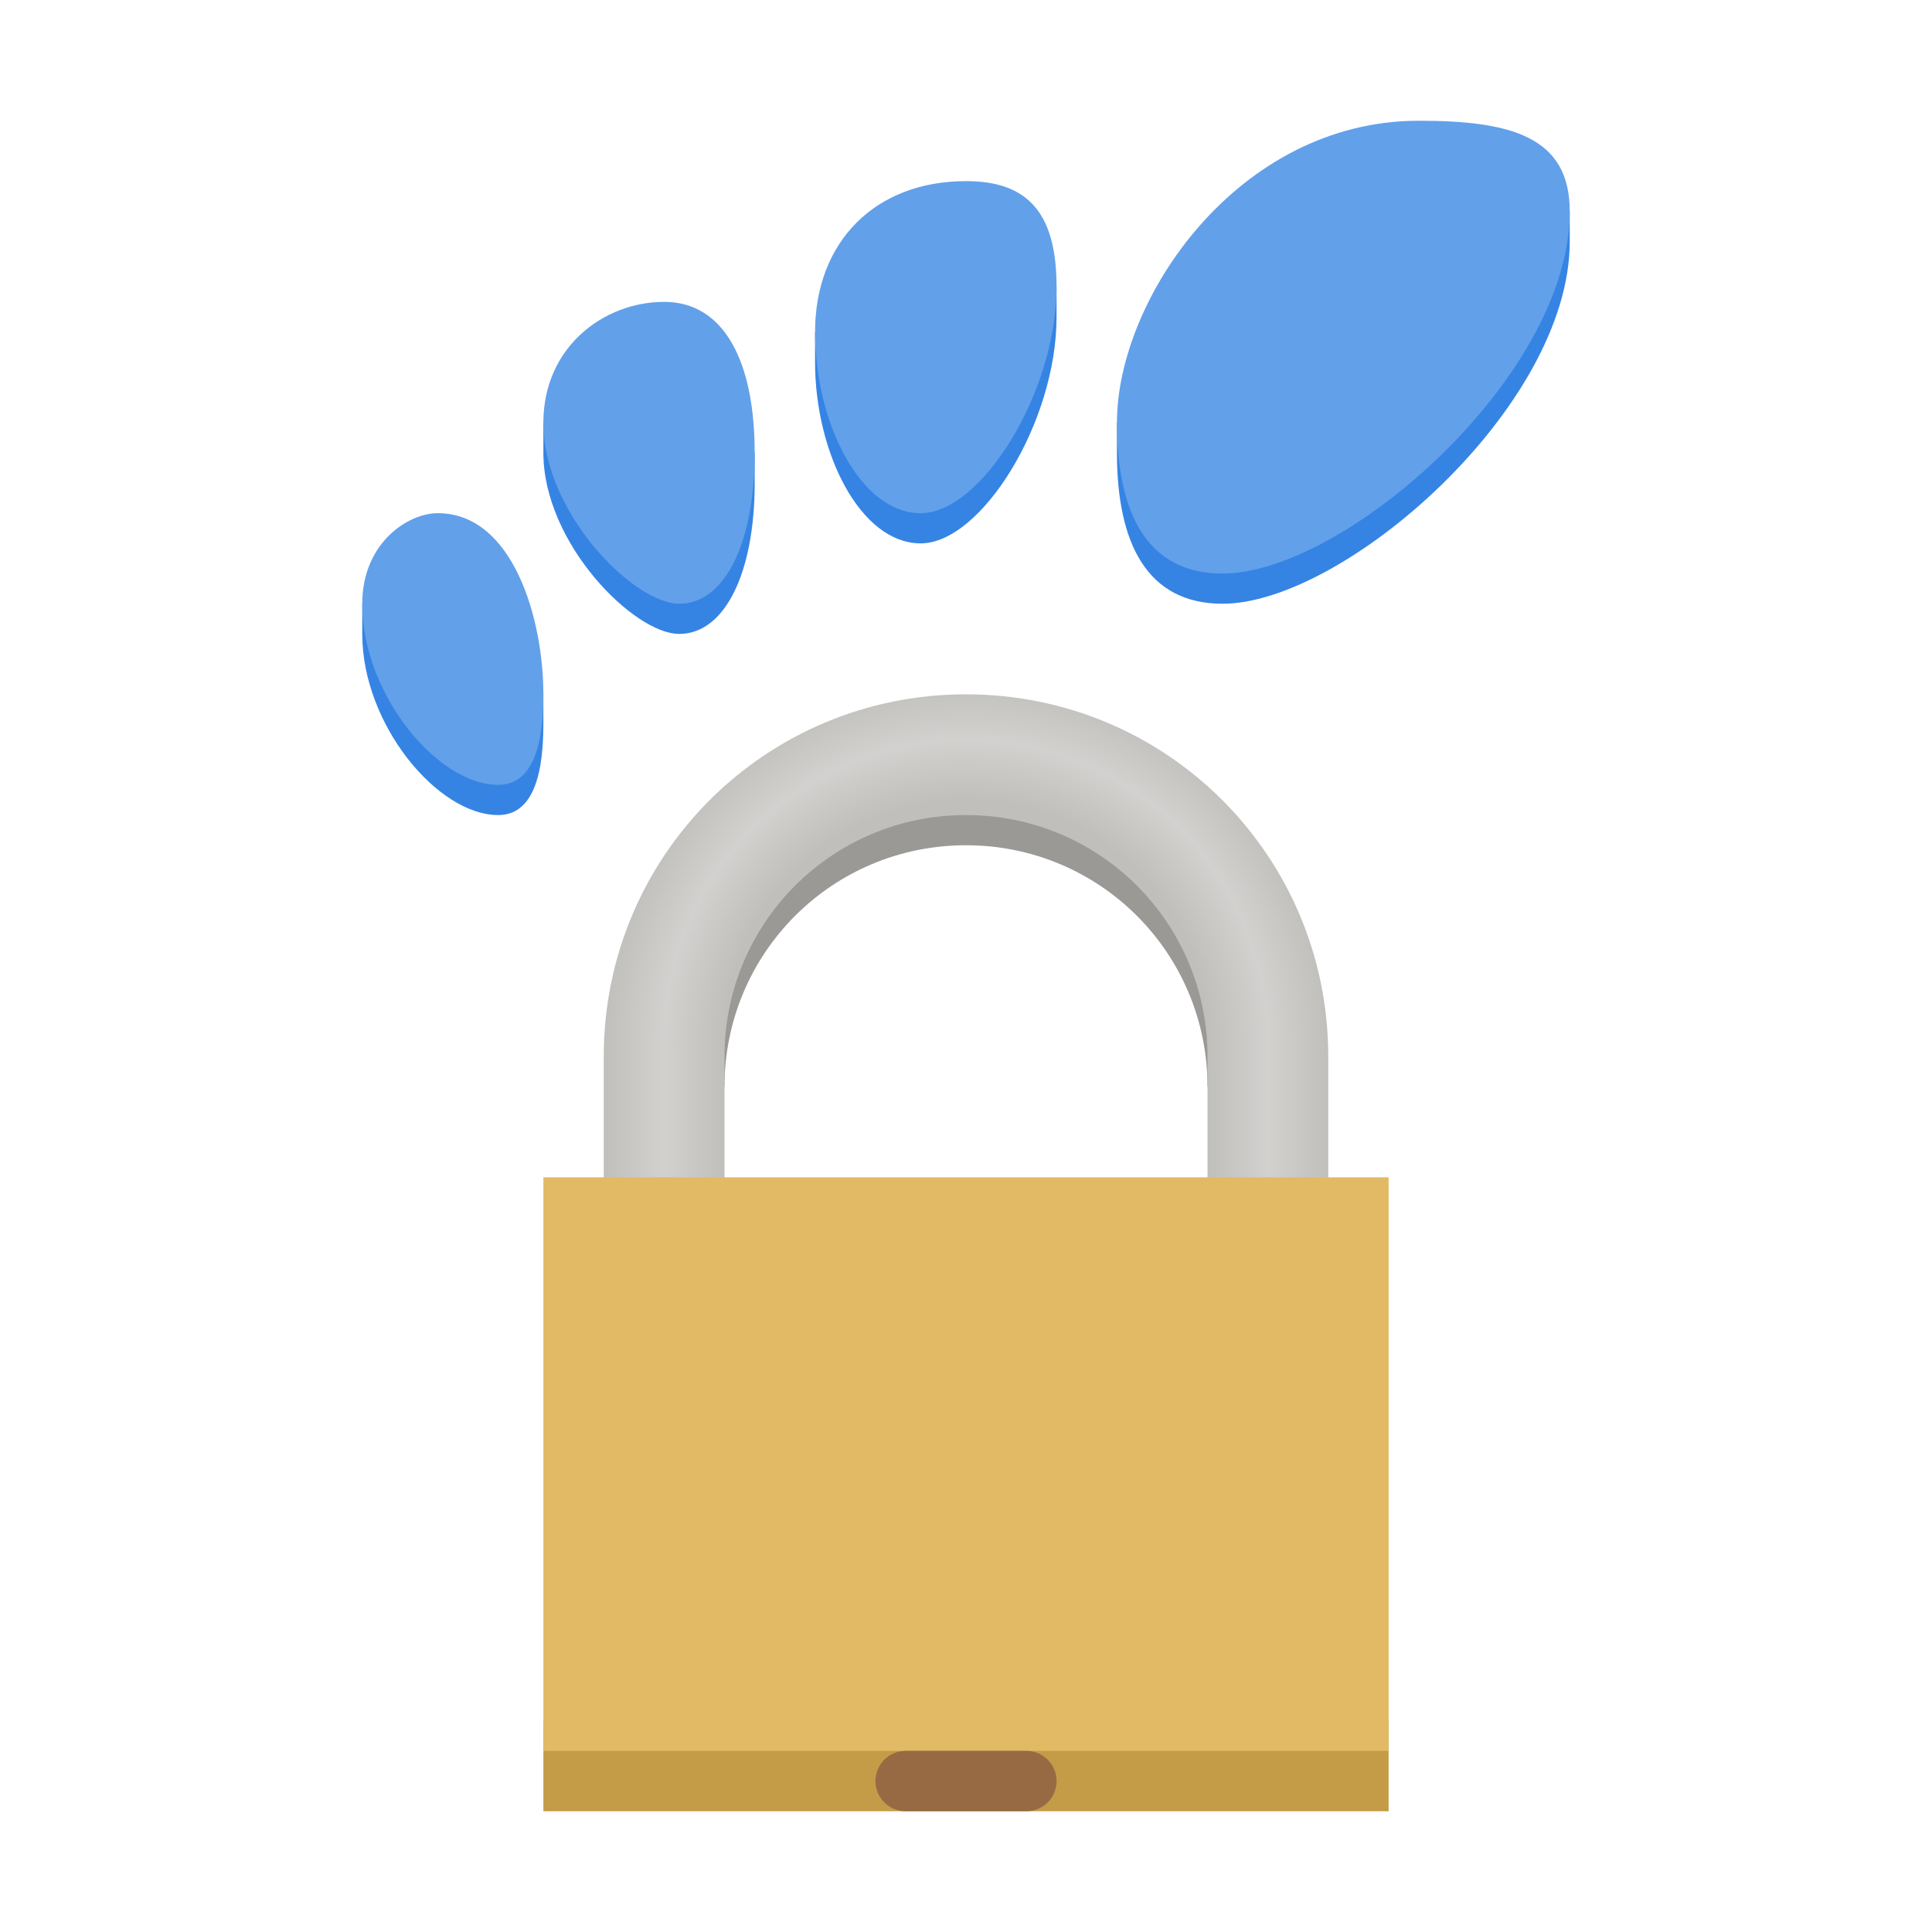
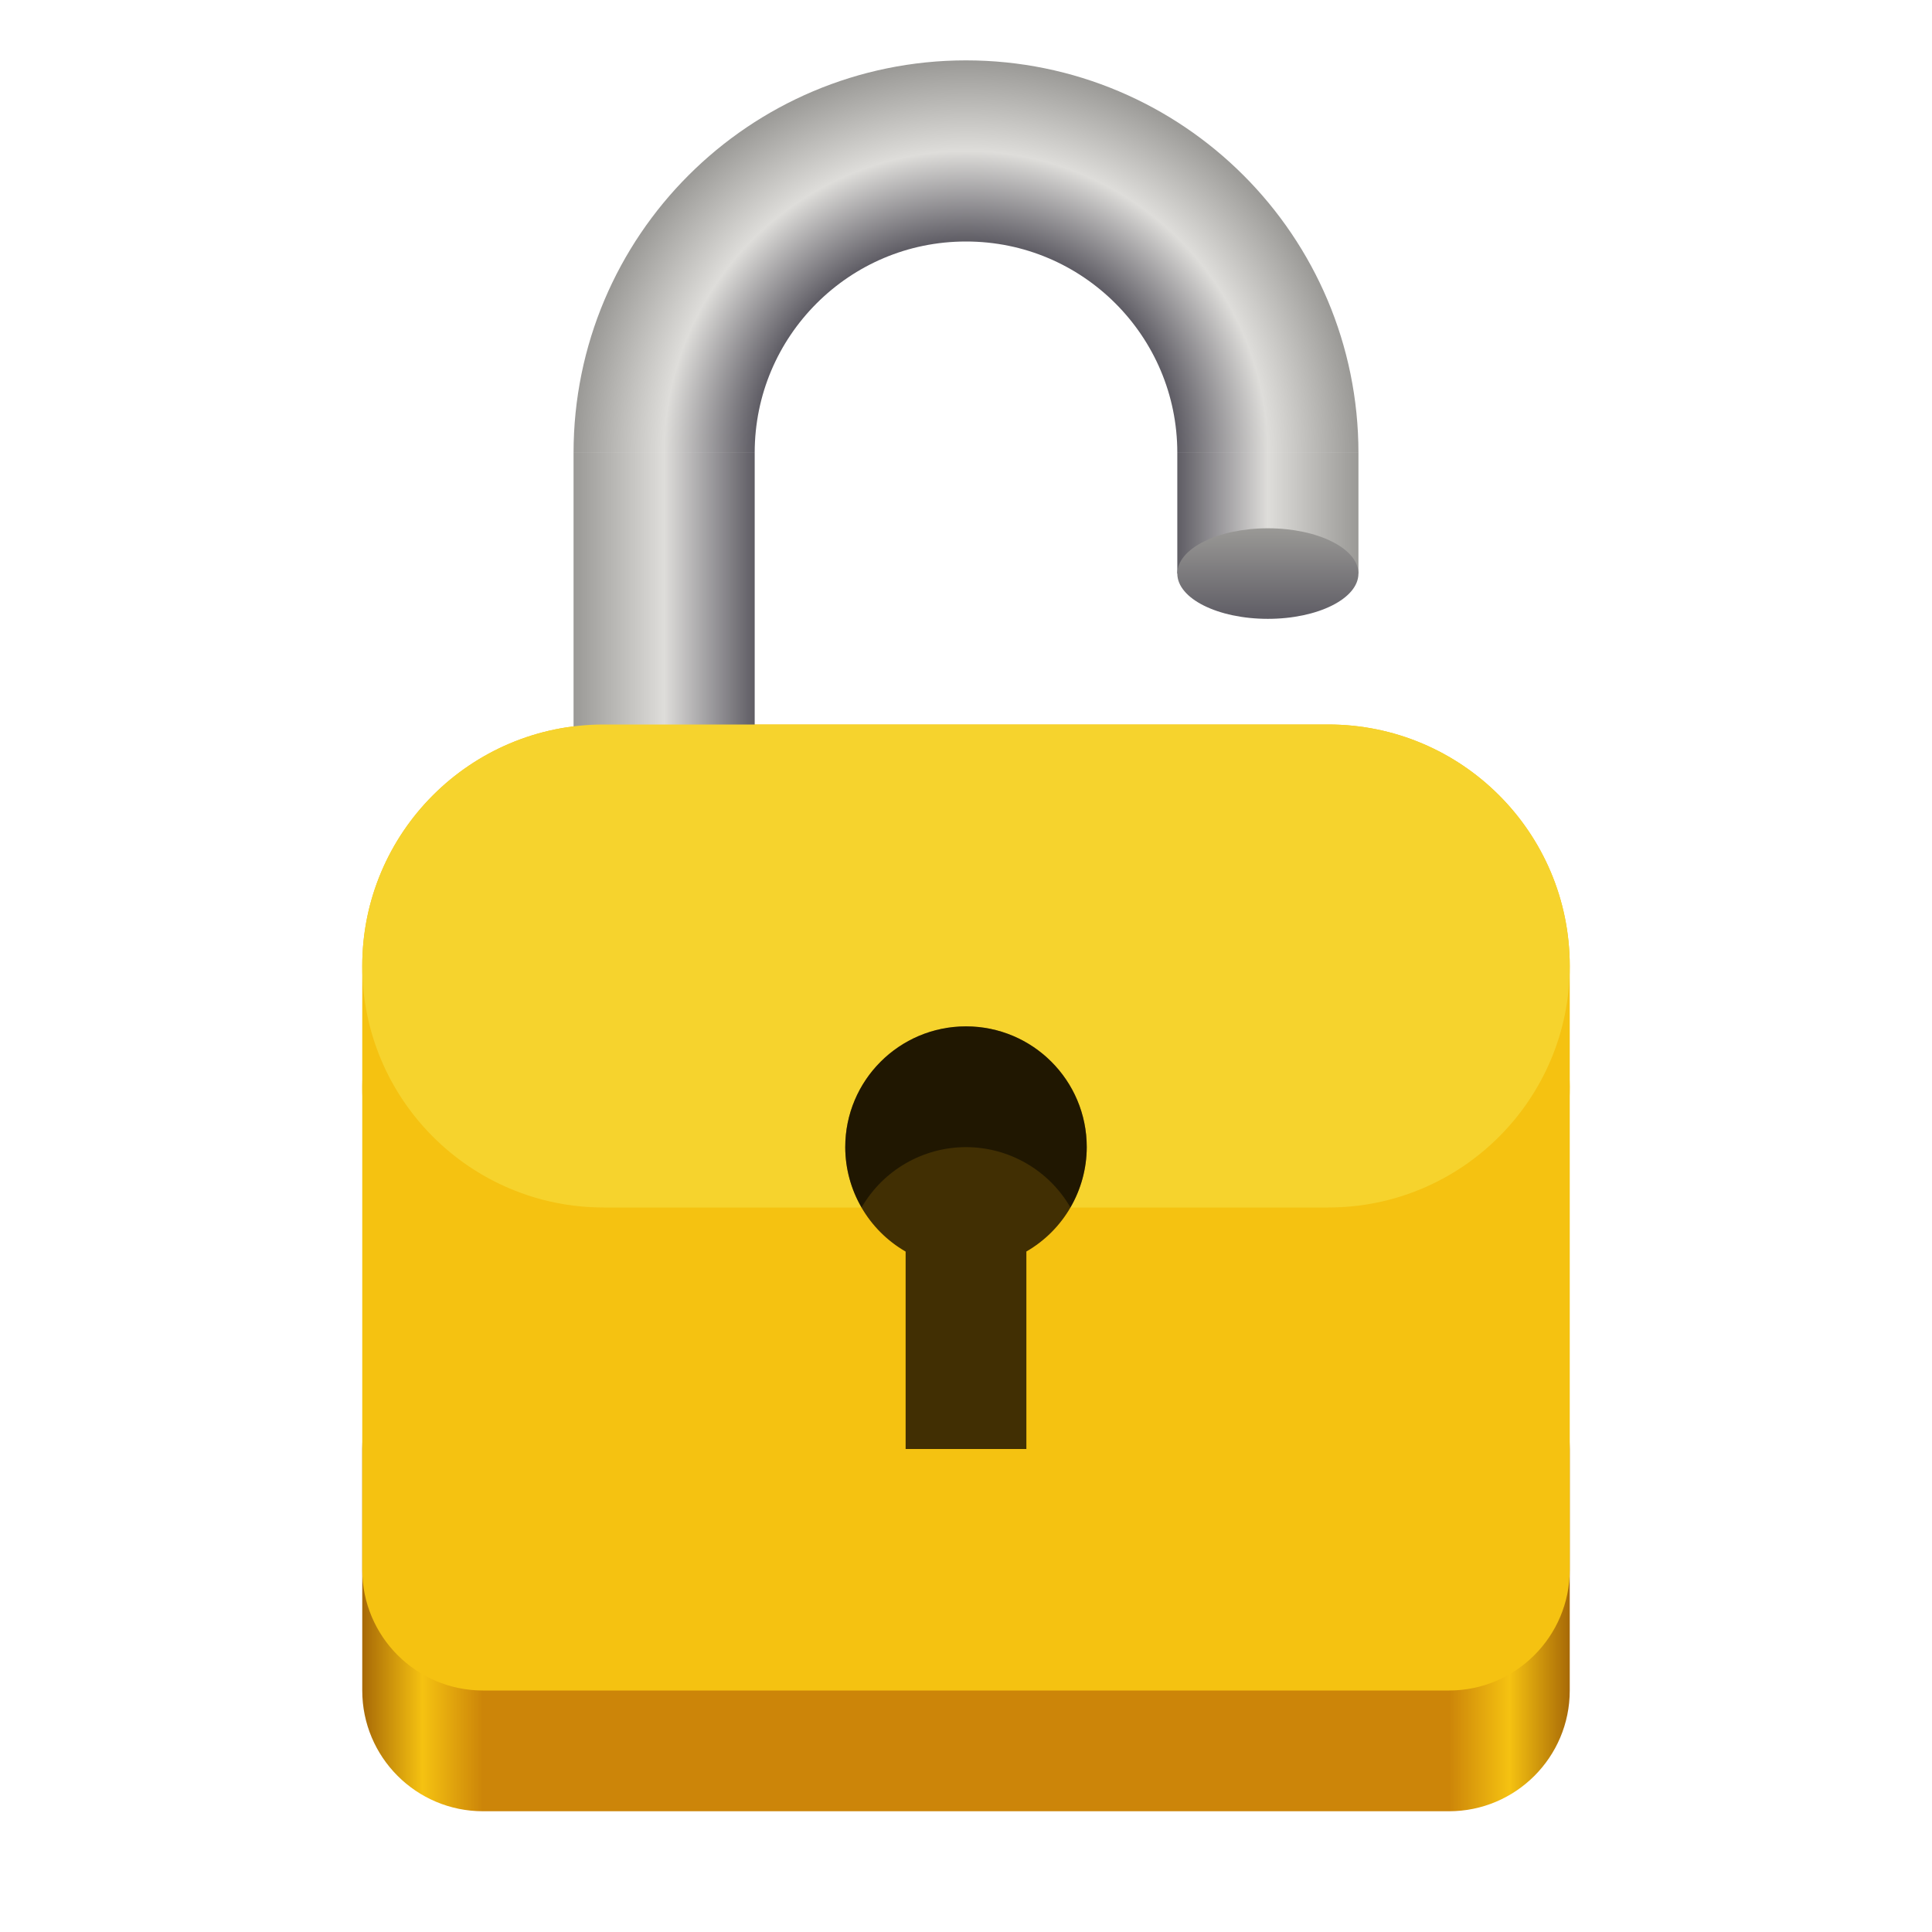
- <svg xmlns="http://www.w3.org/2000/svg" xmlns:xlink="http://www.w3.org/1999/xlink" width="128" height="128" style="enable-background:new" version="1.0" viewBox="0 0 128 128">
+ <svg xmlns="http://www.w3.org/2000/svg" xmlns:xlink="http://www.w3.org/1999/xlink" width="128" height="128" version="1.0">
  <defs>
-     <linearGradient id="linearGradient1159" x1="32" x2="112" y1="-244" y2="-244" gradientTransform="matrix(.1 0 0 .25 -51.2 -178)" gradientUnits="userSpaceOnUse" xlink:href="#linearGradient1723" />
-     <linearGradient id="linearGradient1723">
-       <stop style="stop-color:#fff;stop-opacity:0" offset="0" />
-       <stop style="stop-color:#fff;stop-opacity:.282" offset=".5" />
-       <stop style="stop-color:#fff;stop-opacity:0" offset="1" />
+     <linearGradient id="a">
+       <stop offset="0" stop-color="#a76907" />
+       <stop offset=".05" stop-color="#f5c211" />
+       <stop offset=".1" stop-color="#cc8509" />
+       <stop offset=".9" stop-color="#cc8509" />
+       <stop offset=".95" stop-color="#f5c211" />
+       <stop offset="1" stop-color="#a76907" />
    </linearGradient>
-     <linearGradient id="linearGradient1006" x1="32" x2="112" y1="-244" y2="-244" gradientTransform="matrix(.1 0 0 .25 -91.2 -178)" gradientUnits="userSpaceOnUse" xlink:href="#linearGradient1723" />
-     <radialGradient id="radialGradient1016" cx="64" cy="242" r="24" gradientTransform="translate(0,-1)" gradientUnits="userSpaceOnUse">
-       <stop style="stop-color:#fff;stop-opacity:0" offset="0" />
-       <stop style="stop-color:#fff;stop-opacity:0" offset=".667" />
-       <stop style="stop-color:#fff;stop-opacity:.282" offset=".833" />
-       <stop style="stop-color:#fff;stop-opacity:0" offset="1" />
-     </radialGradient>
+     <linearGradient id="d">
+       <stop offset="0" stop-color="#5e5c64" />
+       <stop offset="1" stop-color="#9a9996" />
+     </linearGradient>
+     <linearGradient id="b">
+       <stop offset="0" />
+       <stop offset=".538" stop-color="#5e5c64" />
+       <stop offset=".769" stop-color="#deddda" />
+       <stop offset="1" stop-color="#9a9996" />
+     </linearGradient>
+     <linearGradient id="c">
+       <stop offset="0" />
+       <stop offset=".538" stop-color="#9a9996" />
+       <stop offset=".769" stop-color="#f6f5f4" />
+       <stop offset="1" stop-color="#c0bfbc" />
+     </linearGradient>
+     <linearGradient xlink:href="#a" id="h" x1="24" y1="260" x2="104" y2="260" gradientUnits="userSpaceOnUse" gradientTransform="matrix(1 0 0 1.125 0 -36.5)" />
+     <radialGradient xlink:href="#b" id="e" cx="64" cy="225" fx="64" fy="225" r="26" gradientTransform="translate(0 -13)" gradientUnits="userSpaceOnUse" />
+     <linearGradient xlink:href="#b" id="g" gradientUnits="userSpaceOnUse" x1="24" y1="223" x2="50" y2="223" gradientTransform="matrix(1 0 0 .36364 40 134.91)" />
+     <linearGradient xlink:href="#b" id="f" gradientUnits="userSpaceOnUse" gradientTransform="matrix(-1 0 0 1 88 0)" x1="24" y1="223" x2="50" y2="223" />
+     <linearGradient xlink:href="#d" id="i" x1="84" y1="207" x2="84" y2="213" gradientUnits="userSpaceOnUse" gradientTransform="translate(0 -420)" />
  </defs>
-   <g transform="translate(0,-172)">
-     <g>
-       <path transform="translate(0,172)" d="m64 48c-13.296 0-23 10.704-23 24h7c0-8.864 7.136-16 16-16s16 7.136 16 16h7c0-13.296-9.704-24-23-24z" style="fill:#9a9996;paint-order:normal" />
-       <path d="m36 220c0 4-1 6-3 6-4 0-9-6-9-12v-2l12 6z" style="fill:#3584e4;paint-order:normal" />
-       <path d="m36 218c0 4-1 6-3 6-4 0-9-6-9-12 0-4 3-6 5-6 5 0 7 7.029 7 12z" style="fill:#62a0ea;paint-order:normal" />
-       <path d="m50 204c0 6-2 10-5 10s-9-6-9-12v-2l14 2z" style="fill:#3584e4;paint-order:normal" />
-       <path d="m50 202c0 6-2 10-5 10s-9-6-9-12c0-5 4-8 8-8s6 4 6 10z" style="fill:#62a0ea;paint-order:normal" />
-       <path d="m70 193c0 7-5 15-9 15s-7-6-7-12v-2l16-3z" style="fill:#3584e4;paint-order:normal" />
-       <path d="m70 191c0 7-5 15-9 15s-7-6-7-12 4-10 10-10c4 0 6 2 6 7z" style="fill:#62a0ea;paint-order:normal" />
-       <path d="m104 188c0 11-15 24-23 24-5 0-7-4-7-10v-2l30-14z" style="fill:#3584e4;paint-order:normal" />
-       <path d="m104 186c0 11-15 24-23 24-5 0-7-4-7-10 0-8.182 8-20 20-20 6 0 10 1 10 6z" style="fill:#62a0ea;paint-order:normal" />
-       <rect x="36" y="286" width="56" height="6" style="fill:#c49c48;paint-order:normal" />
-       <path transform="translate(0,172)" d="m64 46c-13.296 0-24 10.704-24 24v10h8v-10c0-8.864 7.136-16 16-16s16 7.136 16 16v10h8v-10c0-13.296-10.704-24-24-24z" style="fill:#c0bfbc;paint-order:normal" />
-       <rect transform="scale(-1)" x="-48" y="-251" width="8" height="10" style="enable-background:new;fill:url(#linearGradient1159);paint-order:normal" />
-       <rect transform="scale(-1)" x="-88" y="-251" width="8" height="10" style="enable-background:new;fill:url(#linearGradient1006);paint-order:normal" />
-       <rect x="36" y="250" width="56" height="38" style="fill:#e2ba65;paint-order:normal" />
-       <path d="m64 217a24 24 0 0 0-24 24h8a16 16 0 0 1 16-16 16 16 0 0 1 16 16h8a24 24 0 0 0-24-24z" style="fill:url(#radialGradient1016);paint-order:normal" />
-       <rect x="58" y="288" width="12" height="4" ry="2" style="fill:#986a44;paint-order:normal" />
+   <g transform="translate(0 -172)">
+     <rect ry="16" rx="16" y="220" x="24" height="40" width="80" fill="#f5c211" />
+     <g stroke="#3d3846">
+       <path d="M44 212a20 20 0 0 1 20-20 20 20 0 0 1 20 20" fill="none" stroke="url(#e)" stroke-width="12" stroke-linejoin="round" transform="translate(0 -10)" />
+       <path style="line-height:normal;font-variant-ligatures:normal;font-variant-position:normal;font-variant-caps:normal;font-variant-numeric:normal;font-variant-alternates:normal;font-feature-settings:normal;text-indent:0;text-align:start;text-decoration-line:none;text-decoration-style:solid;text-decoration-color:#000;text-transform:none;text-orientation:mixed;white-space:normal;shape-padding:0;isolation:auto;mix-blend-mode:normal;solid-color:#000;solid-opacity:1" d="M38 212v22h12v-22z" color="#000" font-weight="400" font-family="sans-serif" overflow="visible" fill="url(#f)" stroke="none" transform="translate(0 -10)" />
+       <path style="line-height:normal;font-variant-ligatures:normal;font-variant-position:normal;font-variant-caps:normal;font-variant-numeric:normal;font-variant-alternates:normal;font-feature-settings:normal;text-indent:0;text-align:start;text-decoration-line:none;text-decoration-style:solid;text-decoration-color:#000;text-transform:none;text-orientation:mixed;white-space:normal;shape-padding:0;isolation:auto;mix-blend-mode:normal;solid-color:#000;solid-opacity:1" d="M78 212v8h12v-8z" color="#000" font-weight="400" font-family="sans-serif" overflow="visible" fill="url(#g)" stroke="none" transform="translate(0 -10)" />
    </g>
+     <rect width="80" height="32" x="24" y="260" rx="8" ry="8" fill="url(#h)" />
+     <ellipse cx="84" cy="-210" rx="6" ry="3" transform="scale(1 -1)" fill="url(#i)" />
+     <rect width="80" height="48" x="24" y="236" rx="8" ry="8" fill="#f5c211" />
+     <rect ry="16" rx="16" y="220" x="24" height="32" width="80" fill="#f6d32d" />
+     <path d="M64 240a8 8 0 0 0-8 8 8 8 0 0 0 4 6.92V268h8v-13.084A8 8 0 0 0 72 248a8 8 0 0 0-8-8z" fill="#412f03" />
+     <path d="M64 240a8 8 0 0 0-8 8 8 8 0 0 0 1.084 3.998A8 8 0 0 1 64 248a8 8 0 0 1 6.916 3.994A8 8 0 0 0 72 248a8 8 0 0 0-8-8z" opacity=".5" />
  </g>
</svg>
